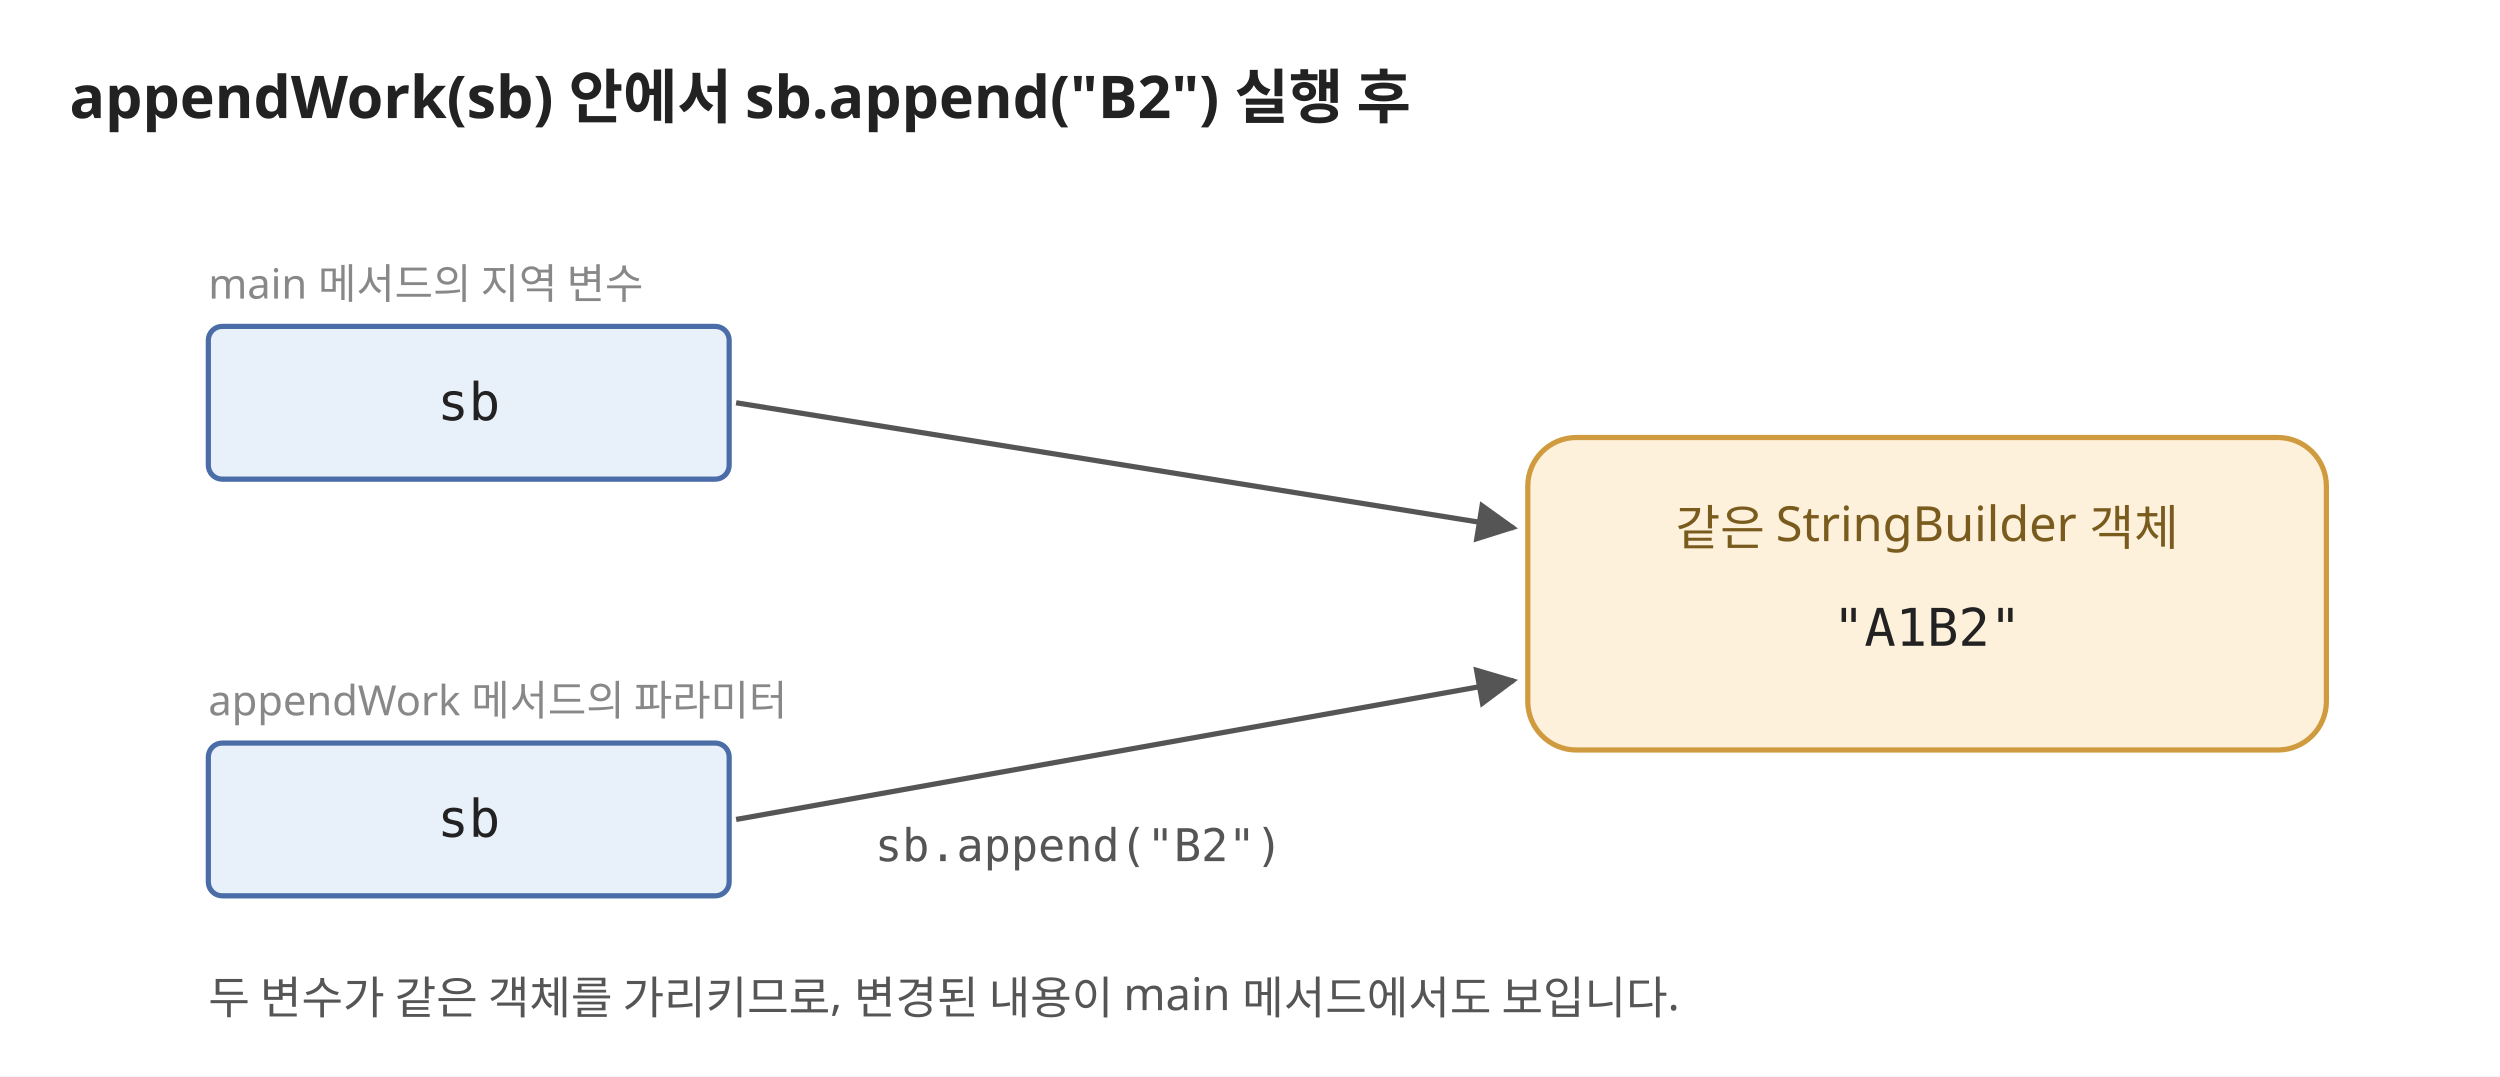
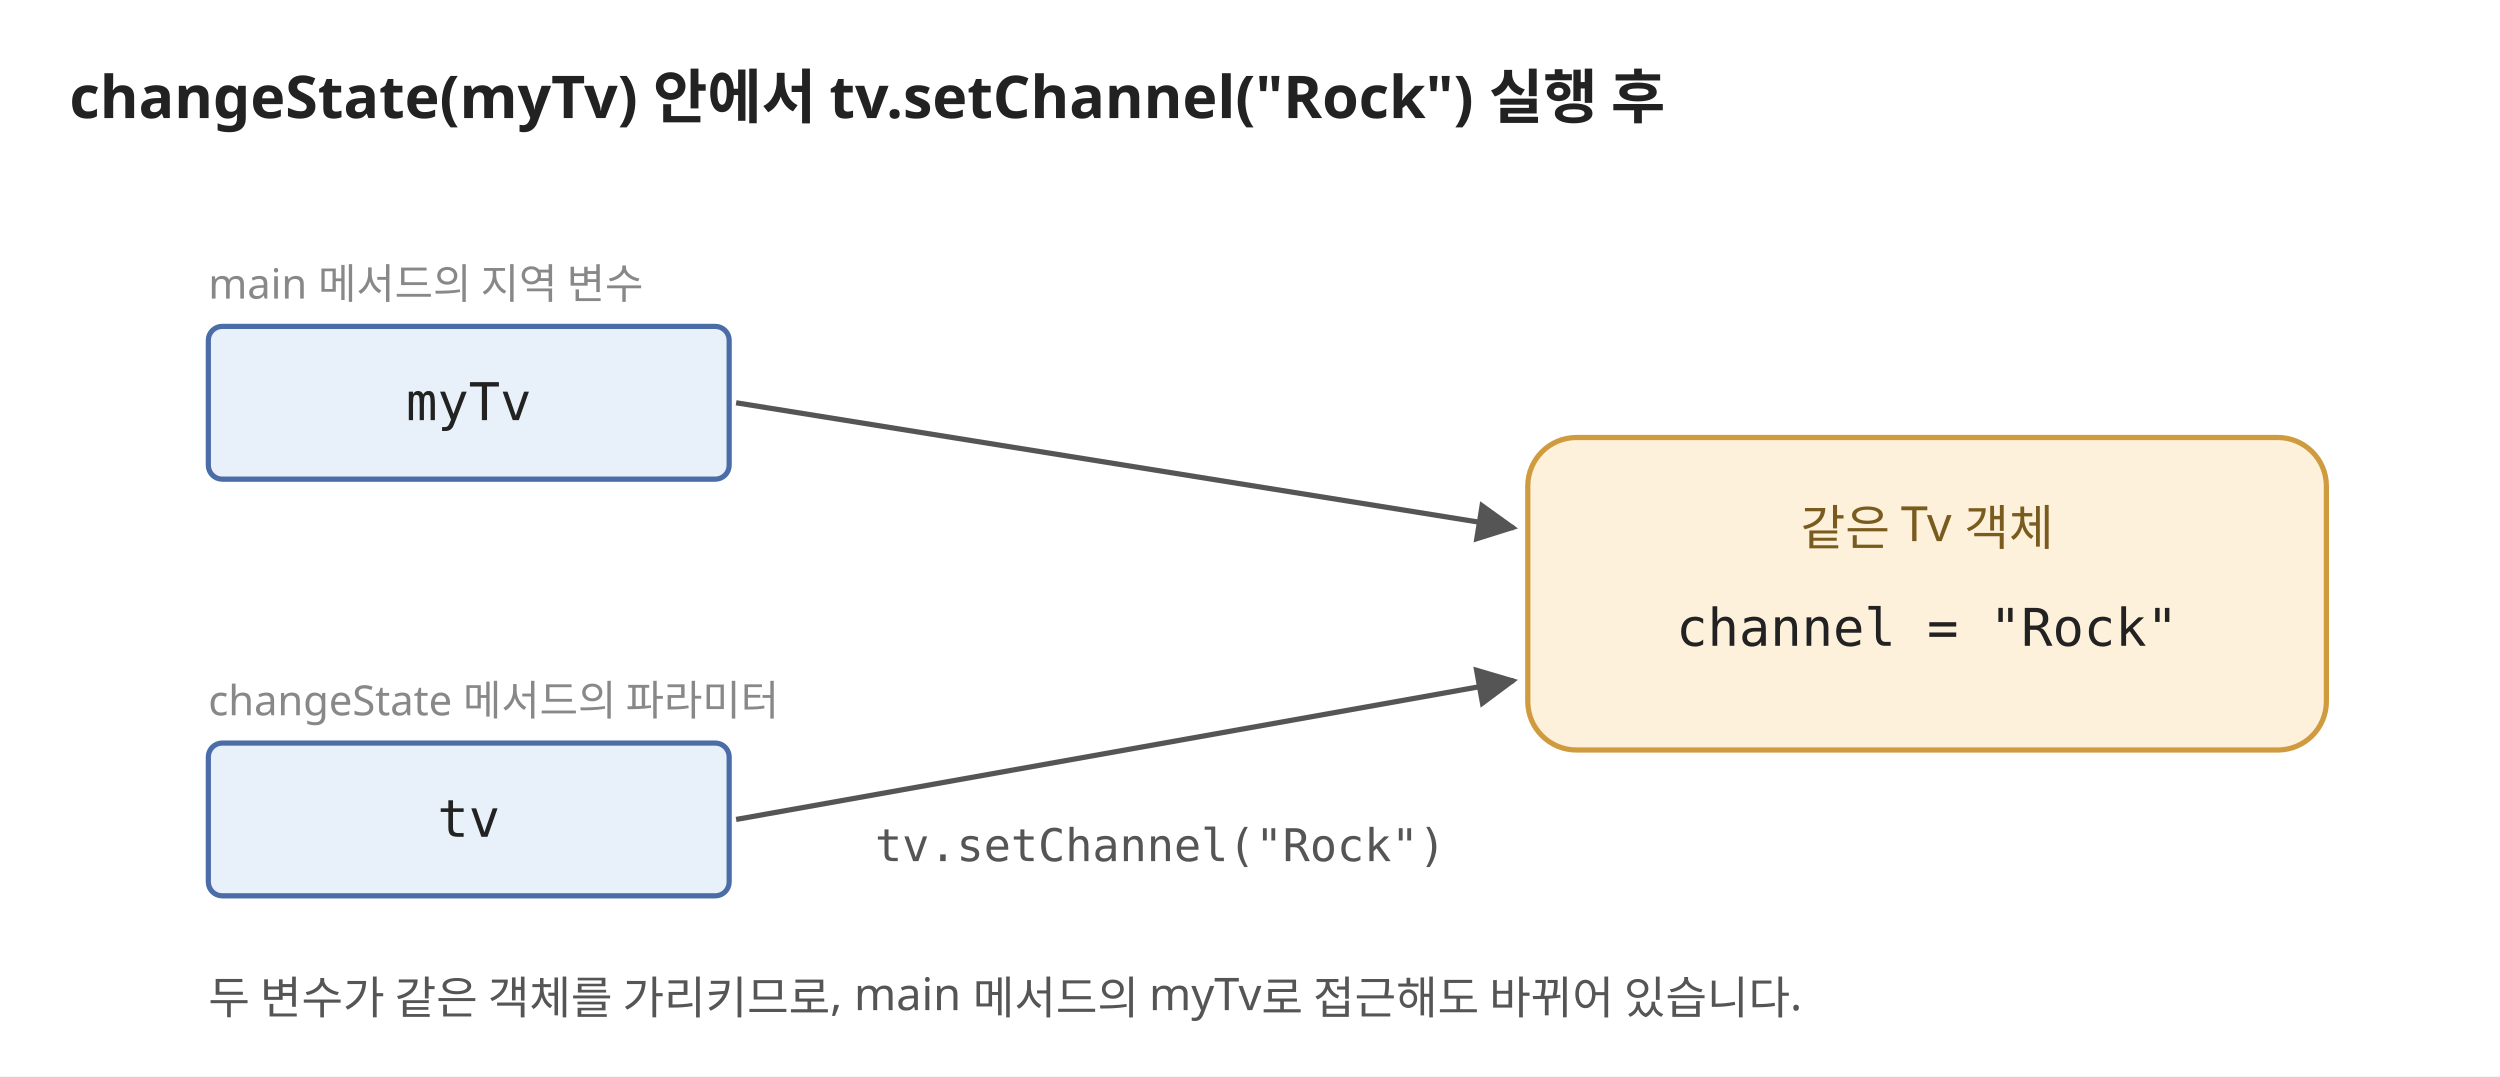
<svg xmlns="http://www.w3.org/2000/svg" viewBox="0 0 720 310" font-family="sans-serif">
  <defs>
    <marker id="arrow2" viewBox="0 0 10 10" refX="9" refY="5" markerWidth="8" markerHeight="8" orient="auto-start-reverse">
      <path d="M 0 0 L 10 5 L 0 10 z" fill="#555555" />
    </marker>
  </defs>
  <rect x="0" y="0" width="720" height="310" fill="#ffffff" />
-   <text x="20" y="34" font-size="17" font-weight="bold" fill="#222222">appendWork(sb) 안에서 sb.append("B2") 실행 후</text>
+   <text x="20" y="34" font-size="17" font-weight="bold" fill="#222222">changeState(myTv) 안에서 tv.setChannel("Rock") 실행 후</text>
  <text x="60" y="86" font-size="12" fill="#888888">main 메서드의 지역 변수</text>
  <rect x="60" y="94" width="150" height="44" rx="4" fill="#e8f0fa" stroke="#4a6da7" stroke-width="1.5" />
-   <text x="135" y="121" font-size="15" font-family="monospace" text-anchor="middle" fill="#222222">sb</text>
-   <text x="60" y="206" font-size="12" fill="#888888">appendWork 메서드의 파라미터</text>
+   <text x="135" y="121" font-size="15" font-family="monospace" text-anchor="middle" fill="#222222">myTv</text>
+   <text x="60" y="206" font-size="12" fill="#888888">changeState 메서드의 파라미터</text>
  <rect x="60" y="214" width="150" height="44" rx="4" fill="#e8f0fa" stroke="#4a6da7" stroke-width="1.5" />
-   <text x="135" y="241" font-size="15" font-family="monospace" text-anchor="middle" fill="#222222">sb</text>
+   <text x="135" y="241" font-size="15" font-family="monospace" text-anchor="middle" fill="#222222">tv</text>
  <rect x="440" y="126" width="230" height="90" rx="14" fill="#fdf1dc" stroke="#d09a3e" stroke-width="1.5" />
-   <text x="555" y="157" font-size="14" text-anchor="middle" fill="#7a5b1e">같은 StringBuilder 객체</text>
-   <text x="555" y="186" font-size="15" font-family="monospace" text-anchor="middle" fill="#222222">"A1B2"</text>
+   <text x="555" y="157" font-size="14" text-anchor="middle" fill="#7a5b1e">같은 Tv 객체</text>
+   <text x="555" y="186" font-size="15" font-family="monospace" text-anchor="middle" fill="#222222">channel = "Rock"</text>
  <line x1="212" y1="116" x2="436" y2="152" stroke="#555555" stroke-width="1.5" marker-end="url(#arrow2)" />
  <line x1="212" y1="236" x2="436" y2="196" stroke="#555555" stroke-width="1.5" marker-end="url(#arrow2)" />
-   <text x="252" y="248" font-size="13" font-family="monospace" fill="#555555">sb.append("B2")</text>
-   <text x="60" y="292" font-size="13" fill="#555555">두 변수가 같은 객체를 가리키므로, 변경된 내용이 main 메서드에서도 보입니다.</text>
+   <text x="252" y="248" font-size="13" font-family="monospace" fill="#555555">tv.setChannel("Rock")</text>
+   <text x="60" y="292" font-size="13" fill="#555555">두 변수가 같은 객체를 가리키므로, main 메서드의 myTv로 접근해도 바뀌어 있습니다.</text>
</svg>
